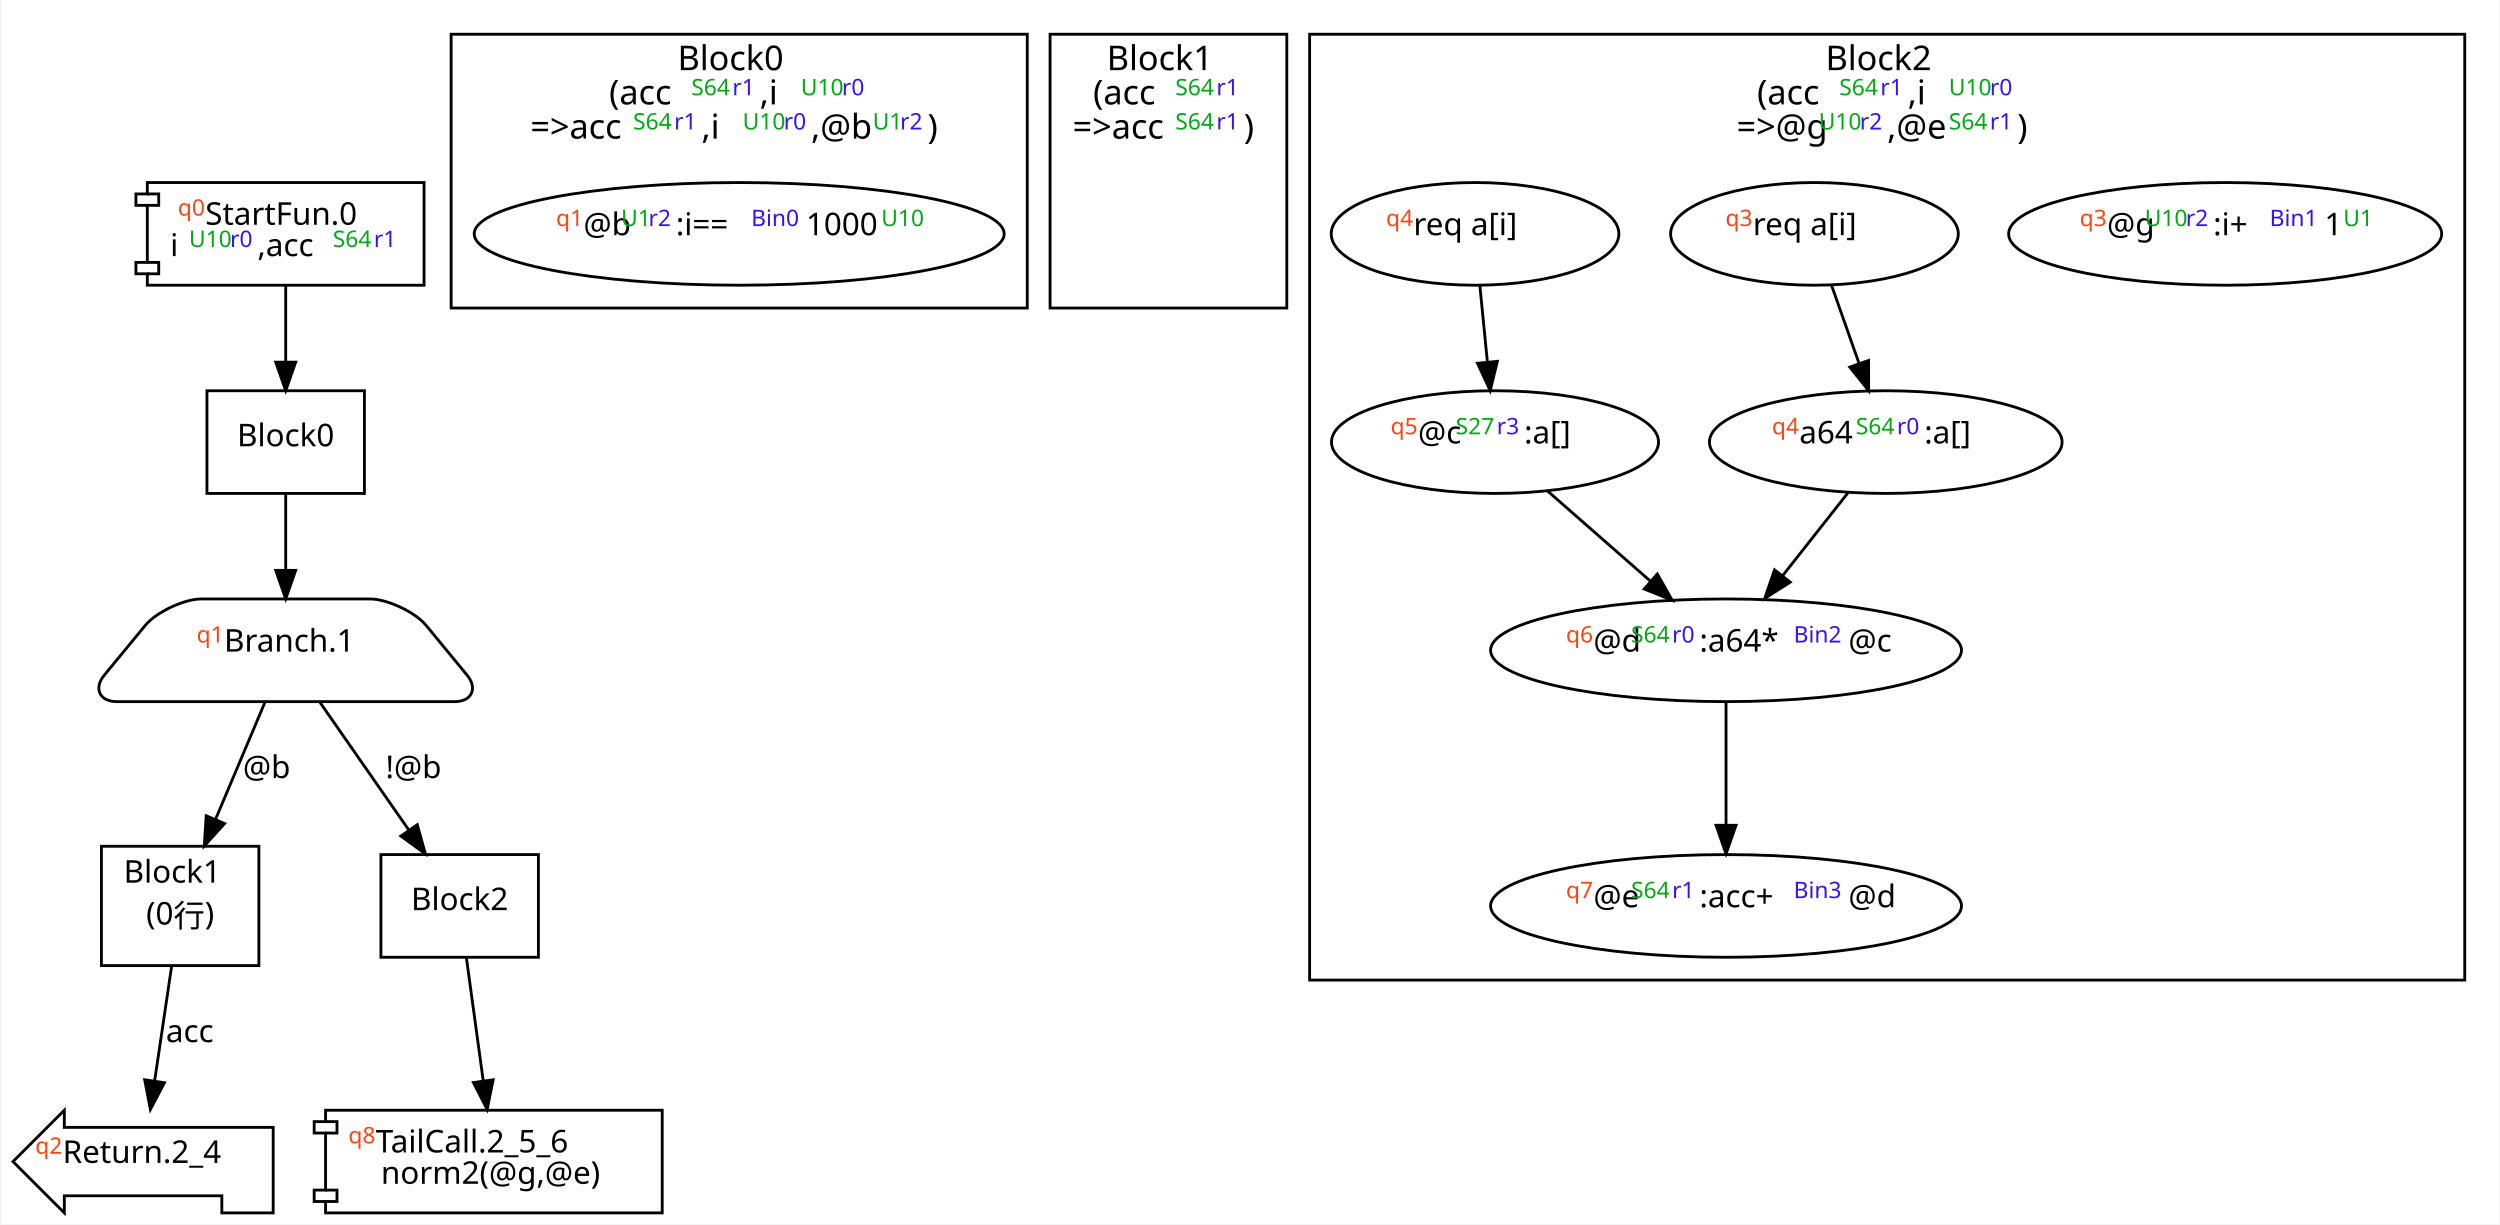
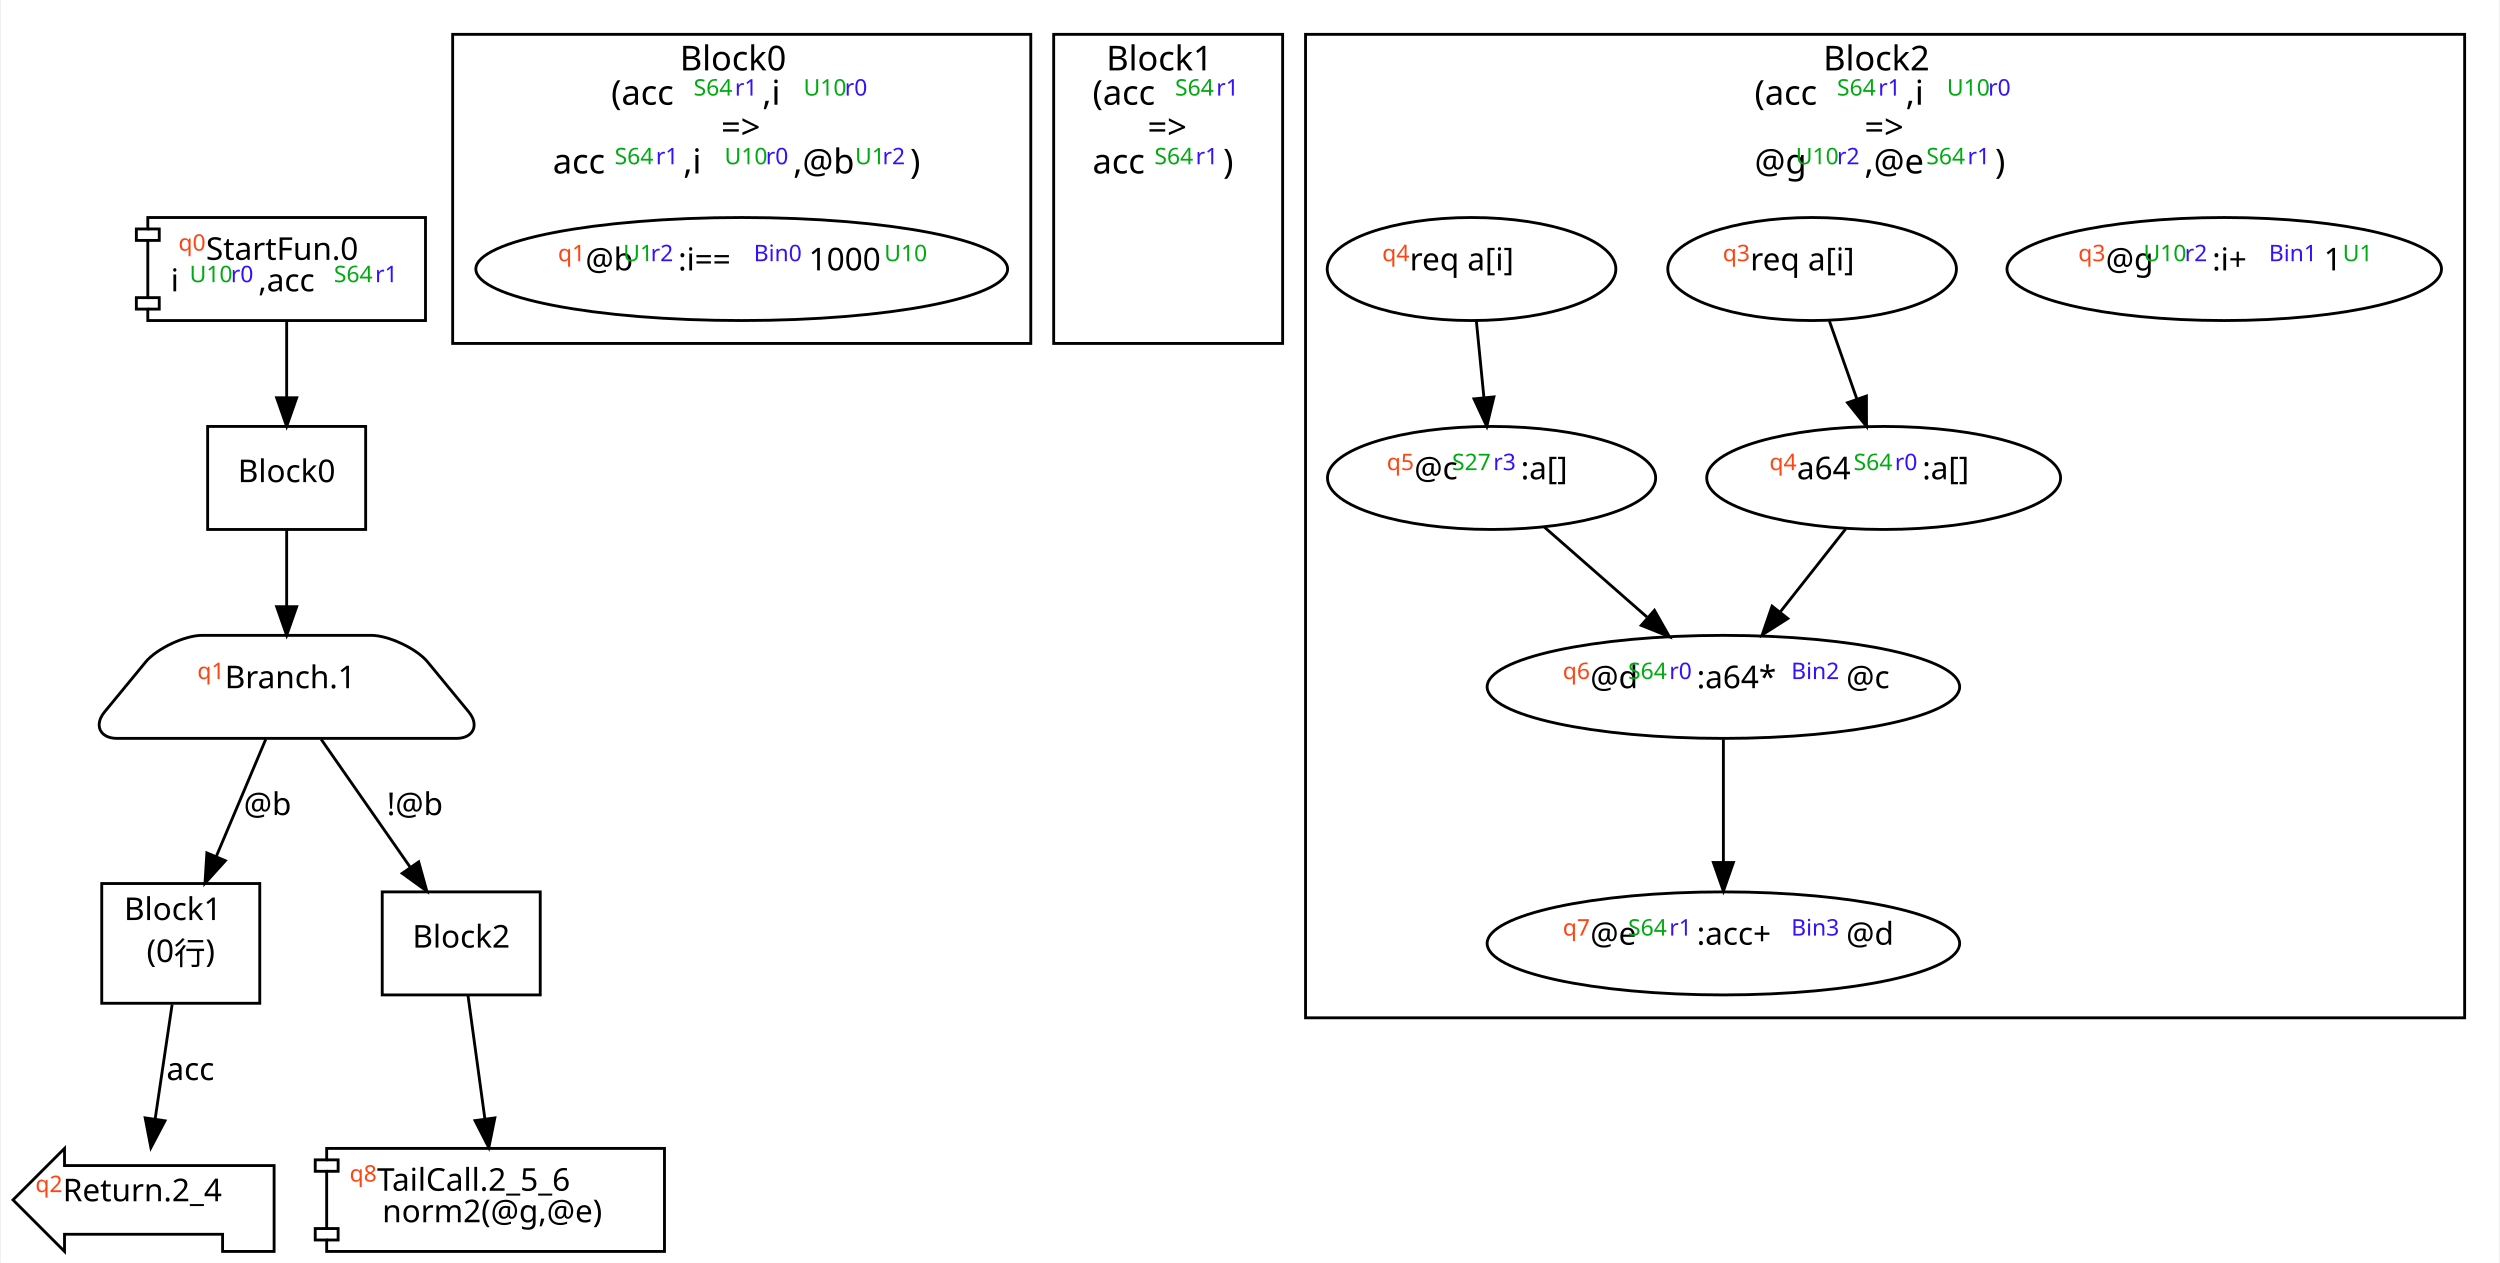
- <svg xmlns="http://www.w3.org/2000/svg" width="876pt" height="429pt" viewBox="0.00 0.00 875.81 429.26">
-   <g id="graph0" class="graph" transform="scale(1 1) rotate(0) translate(4 425.26)">
-     <polygon fill="white" stroke="transparent" points="-4,4 -4,-425.26 871.81,-425.26 871.81,4 -4,4" />
+ <svg xmlns="http://www.w3.org/2000/svg" width="873pt" height="441pt" viewBox="0.00 0.00 872.81 441.26">
+   <g id="graph0" class="graph" transform="scale(1 1) rotate(0) translate(4 437.26)">
+     <polygon fill="white" stroke="transparent" points="-4,4 -4,-437.26 868.81,-437.26 868.81,4 -4,4" />
    <g id="clust1" class="cluster">
-       <polygon fill="none" stroke="black" points="153.81,-317.26 153.81,-413.26 355.81,-413.26 355.81,-317.26 153.81,-317.26" />
-       <text text-anchor="start" x="233.2" y="-400.66" font-family="Monaco" font-size="12.00">Block0</text>
-       <text text-anchor="start" x="209.2" y="-388.66" font-family="Monaco" font-size="12.00">(acc</text>
-       <text text-anchor="start" x="238" y="-388.66" font-family="Monaco" baseline-shift="super" font-size="8.00" fill="#00aa11">S64</text>
-       <text text-anchor="start" x="252.41" y="-388.66" font-family="Monaco" baseline-shift="super" font-size="8.00" fill="#3311ff">r1</text>
-       <text text-anchor="start" x="262.01" y="-388.66" font-family="Monaco" font-size="12.00">,i</text>
-       <text text-anchor="start" x="276.41" y="-388.66" font-family="Monaco" baseline-shift="super" font-size="8.00" fill="#00aa11">U10</text>
-       <text text-anchor="start" x="290.81" y="-388.66" font-family="Monaco" baseline-shift="super" font-size="8.00" fill="#3311ff">r0</text>
-       <text text-anchor="start" x="181.59" y="-376.66" font-family="Monaco" font-size="12.00">=&gt;acc</text>
-       <text text-anchor="start" x="217.6" y="-376.66" font-family="Monaco" baseline-shift="super" font-size="8.00" fill="#00aa11">S64</text>
-       <text text-anchor="start" x="232" y="-376.66" font-family="Monaco" baseline-shift="super" font-size="8.00" fill="#3311ff">r1</text>
-       <text text-anchor="start" x="241.6" y="-376.66" font-family="Monaco" font-size="12.00">,i</text>
-       <text text-anchor="start" x="256.01" y="-376.66" font-family="Monaco" baseline-shift="super" font-size="8.00" fill="#00aa11">U10</text>
-       <text text-anchor="start" x="270.41" y="-376.66" font-family="Monaco" baseline-shift="super" font-size="8.00" fill="#3311ff">r0</text>
-       <text text-anchor="start" x="280.01" y="-376.66" font-family="Monaco" font-size="12.00">,@b</text>
-       <text text-anchor="start" x="301.61" y="-376.66" font-family="Monaco" baseline-shift="super" font-size="8.00" fill="#00aa11">U1</text>
-       <text text-anchor="start" x="311.22" y="-376.66" font-family="Monaco" baseline-shift="super" font-size="8.00" fill="#3311ff">r2</text>
-       <text text-anchor="start" x="320.82" y="-376.66" font-family="Monaco" font-size="12.00">)</text>
+       <polygon fill="none" stroke="black" points="153.81,-317.26 153.81,-425.26 355.81,-425.26 355.81,-317.26 153.81,-317.26" />
+       <text text-anchor="start" x="233.2" y="-412.66" font-family="Monaco" font-size="12.00">Block0</text>
+       <text text-anchor="start" x="209.2" y="-400.66" font-family="Monaco" font-size="12.00">(acc</text>
+       <text text-anchor="start" x="238" y="-400.66" font-family="Monaco" baseline-shift="super" font-size="8.00" fill="#00aa11">S64</text>
+       <text text-anchor="start" x="252.41" y="-400.66" font-family="Monaco" baseline-shift="super" font-size="8.00" fill="#3311ff">r1</text>
+       <text text-anchor="start" x="262.01" y="-400.66" font-family="Monaco" font-size="12.00">,i</text>
+       <text text-anchor="start" x="276.41" y="-400.66" font-family="Monaco" baseline-shift="super" font-size="8.00" fill="#00aa11">U10</text>
+       <text text-anchor="start" x="290.81" y="-400.66" font-family="Monaco" baseline-shift="super" font-size="8.00" fill="#3311ff">r0</text>
+       <text text-anchor="start" x="247.6" y="-388.66" font-family="Monaco" font-size="12.00">=&gt;</text>
+       <text text-anchor="start" x="188.8" y="-376.66" font-family="Monaco" font-size="12.00">acc</text>
+       <text text-anchor="start" x="210.4" y="-376.66" font-family="Monaco" baseline-shift="super" font-size="8.00" fill="#00aa11">S64</text>
+       <text text-anchor="start" x="224.8" y="-376.66" font-family="Monaco" baseline-shift="super" font-size="8.00" fill="#3311ff">r1</text>
+       <text text-anchor="start" x="234.4" y="-376.66" font-family="Monaco" font-size="12.00">,i</text>
+       <text text-anchor="start" x="248.81" y="-376.66" font-family="Monaco" baseline-shift="super" font-size="8.00" fill="#00aa11">U10</text>
+       <text text-anchor="start" x="263.21" y="-376.66" font-family="Monaco" baseline-shift="super" font-size="8.00" fill="#3311ff">r0</text>
+       <text text-anchor="start" x="272.81" y="-376.66" font-family="Monaco" font-size="12.00">,@b</text>
+       <text text-anchor="start" x="294.41" y="-376.66" font-family="Monaco" baseline-shift="super" font-size="8.00" fill="#00aa11">U1</text>
+       <text text-anchor="start" x="304.01" y="-376.66" font-family="Monaco" baseline-shift="super" font-size="8.00" fill="#3311ff">r2</text>
+       <text text-anchor="start" x="313.62" y="-376.66" font-family="Monaco" font-size="12.00">)</text>
    </g>
    <g id="clust2" class="cluster">
-       <polygon fill="none" stroke="black" points="363.81,-317.26 363.81,-413.26 446.81,-413.26 446.81,-317.26 363.81,-317.26" />
-       <text text-anchor="start" x="383.7" y="-400.66" font-family="Monaco" font-size="12.00">Block1</text>
-       <text text-anchor="start" x="378.9" y="-388.66" font-family="Monaco" font-size="12.00">(acc</text>
-       <text text-anchor="start" x="407.71" y="-388.66" font-family="Monaco" baseline-shift="super" font-size="8.00" fill="#00aa11">S64</text>
-       <text text-anchor="start" x="422.11" y="-388.66" font-family="Monaco" baseline-shift="super" font-size="8.00" fill="#3311ff">r1</text>
-       <text text-anchor="start" x="371.7" y="-376.66" font-family="Monaco" font-size="12.00">=&gt;acc</text>
-       <text text-anchor="start" x="407.71" y="-376.66" font-family="Monaco" baseline-shift="super" font-size="8.00" fill="#00aa11">S64</text>
-       <text text-anchor="start" x="422.11" y="-376.66" font-family="Monaco" baseline-shift="super" font-size="8.00" fill="#3311ff">r1</text>
-       <text text-anchor="start" x="431.71" y="-376.66" font-family="Monaco" font-size="12.00">)</text>
+       <polygon fill="none" stroke="black" points="363.81,-317.26 363.81,-425.26 443.81,-425.26 443.81,-317.26 363.81,-317.26" />
+       <text text-anchor="start" x="382.2" y="-412.66" font-family="Monaco" font-size="12.00">Block1</text>
+       <text text-anchor="start" x="377.4" y="-400.66" font-family="Monaco" font-size="12.00">(acc</text>
+       <text text-anchor="start" x="406.21" y="-400.66" font-family="Monaco" baseline-shift="super" font-size="8.00" fill="#00aa11">S64</text>
+       <text text-anchor="start" x="420.61" y="-400.66" font-family="Monaco" baseline-shift="super" font-size="8.00" fill="#3311ff">r1</text>
+       <text text-anchor="start" x="396.6" y="-388.66" font-family="Monaco" font-size="12.00">=&gt;</text>
+       <text text-anchor="start" x="377.4" y="-376.66" font-family="Monaco" font-size="12.00">acc</text>
+       <text text-anchor="start" x="399.01" y="-376.66" font-family="Monaco" baseline-shift="super" font-size="8.00" fill="#00aa11">S64</text>
+       <text text-anchor="start" x="413.41" y="-376.66" font-family="Monaco" baseline-shift="super" font-size="8.00" fill="#3311ff">r1</text>
+       <text text-anchor="start" x="423.01" y="-376.66" font-family="Monaco" font-size="12.00">)</text>
    </g>
    <g id="clust3" class="cluster">
-       <polygon fill="none" stroke="black" points="454.81,-81.63 454.81,-413.26 859.81,-413.26 859.81,-81.63 454.81,-81.63" />
-       <text text-anchor="start" x="635.7" y="-400.66" font-family="Monaco" font-size="12.00">Block2</text>
-       <text text-anchor="start" x="611.7" y="-388.66" font-family="Monaco" font-size="12.00">(acc</text>
-       <text text-anchor="start" x="640.5" y="-388.66" font-family="Monaco" baseline-shift="super" font-size="8.00" fill="#00aa11">S64</text>
-       <text text-anchor="start" x="654.91" y="-388.66" font-family="Monaco" baseline-shift="super" font-size="8.00" fill="#3311ff">r1</text>
-       <text text-anchor="start" x="664.51" y="-388.66" font-family="Monaco" font-size="12.00">,i</text>
-       <text text-anchor="start" x="678.91" y="-388.66" font-family="Monaco" baseline-shift="super" font-size="8.00" fill="#00aa11">U10</text>
-       <text text-anchor="start" x="693.31" y="-388.66" font-family="Monaco" baseline-shift="super" font-size="8.00" fill="#3311ff">r0</text>
-       <text text-anchor="start" x="604.5" y="-376.66" font-family="Monaco" font-size="12.00">=&gt;@g</text>
-       <text text-anchor="start" x="633.3" y="-376.66" font-family="Monaco" baseline-shift="super" font-size="8.00" fill="#00aa11">U10</text>
-       <text text-anchor="start" x="647.7" y="-376.66" font-family="Monaco" baseline-shift="super" font-size="8.00" fill="#3311ff">r2</text>
-       <text text-anchor="start" x="657.31" y="-376.66" font-family="Monaco" font-size="12.00">,@e</text>
-       <text text-anchor="start" x="678.91" y="-376.66" font-family="Monaco" baseline-shift="super" font-size="8.00" fill="#00aa11">S64</text>
-       <text text-anchor="start" x="693.31" y="-376.66" font-family="Monaco" baseline-shift="super" font-size="8.00" fill="#3311ff">r1</text>
-       <text text-anchor="start" x="702.91" y="-376.66" font-family="Monaco" font-size="12.00">)</text>
+       <polygon fill="none" stroke="black" points="451.81,-81.63 451.81,-425.26 856.81,-425.26 856.81,-81.63 451.81,-81.63" />
+       <text text-anchor="start" x="632.7" y="-412.66" font-family="Monaco" font-size="12.00">Block2</text>
+       <text text-anchor="start" x="608.7" y="-400.66" font-family="Monaco" font-size="12.00">(acc</text>
+       <text text-anchor="start" x="637.5" y="-400.66" font-family="Monaco" baseline-shift="super" font-size="8.00" fill="#00aa11">S64</text>
+       <text text-anchor="start" x="651.91" y="-400.66" font-family="Monaco" baseline-shift="super" font-size="8.00" fill="#3311ff">r1</text>
+       <text text-anchor="start" x="661.51" y="-400.66" font-family="Monaco" font-size="12.00">,i</text>
+       <text text-anchor="start" x="675.91" y="-400.66" font-family="Monaco" baseline-shift="super" font-size="8.00" fill="#00aa11">U10</text>
+       <text text-anchor="start" x="690.31" y="-400.66" font-family="Monaco" baseline-shift="super" font-size="8.00" fill="#3311ff">r0</text>
+       <text text-anchor="start" x="647.1" y="-388.66" font-family="Monaco" font-size="12.00">=&gt;</text>
+       <text text-anchor="start" x="608.7" y="-376.66" font-family="Monaco" font-size="12.00">@g</text>
+       <text text-anchor="start" x="623.1" y="-376.66" font-family="Monaco" baseline-shift="super" font-size="8.00" fill="#00aa11">U10</text>
+       <text text-anchor="start" x="637.5" y="-376.66" font-family="Monaco" baseline-shift="super" font-size="8.00" fill="#3311ff">r2</text>
+       <text text-anchor="start" x="647.1" y="-376.66" font-family="Monaco" font-size="12.00">,@e</text>
+       <text text-anchor="start" x="668.71" y="-376.66" font-family="Monaco" baseline-shift="super" font-size="8.00" fill="#00aa11">S64</text>
+       <text text-anchor="start" x="683.11" y="-376.66" font-family="Monaco" baseline-shift="super" font-size="8.00" fill="#3311ff">r1</text>
+       <text text-anchor="start" x="692.71" y="-376.66" font-family="Monaco" font-size="12.00">)</text>
    </g>
    <g id="node1" class="node">
      <polygon fill="none" stroke="black" points="144.32,-361.26 47.29,-361.26 47.29,-357.26 43.29,-357.26 43.29,-353.26 47.29,-353.26 47.29,-333.26 43.29,-333.26 43.29,-329.26 47.29,-329.26 47.29,-325.26 144.32,-325.26 144.32,-361.26" />
      <polyline fill="none" stroke="black" points="47.29,-357.26 51.29,-357.26 51.29,-353.26 47.29,-353.26 " />
      <polyline fill="none" stroke="black" points="47.29,-333.26 51.29,-333.26 51.29,-329.26 47.29,-329.26 " />
      <text text-anchor="start" x="58" y="-346.46" font-family="Monaco" baseline-shift="super" font-size="8.00" fill="#ff4411">q0</text>
      <text text-anchor="start" x="67.6" y="-346.46" font-family="Monaco" font-size="11.00">StartFun.0</text>
      <text text-anchor="start" x="55.3" y="-335.46" font-family="Monaco" font-size="11.00">i</text>
      <text text-anchor="start" x="61.9" y="-335.46" font-family="Monaco" baseline-shift="super" font-size="8.00" fill="#00aa11">U10</text>
      <text text-anchor="start" x="76.3" y="-335.46" font-family="Monaco" baseline-shift="super" font-size="8.00" fill="#3311ff">r0</text>
      <text text-anchor="start" x="85.9" y="-335.46" font-family="Monaco" font-size="11.00">,acc</text>
      <text text-anchor="start" x="112.31" y="-335.46" font-family="Monaco" baseline-shift="super" font-size="8.00" fill="#00aa11">S64</text>
      <text text-anchor="start" x="126.71" y="-335.46" font-family="Monaco" baseline-shift="super" font-size="8.00" fill="#3311ff">r1</text>
    </g>
    <g id="node2" class="node">
      <polygon fill="none" stroke="black" points="123.41,-288.26 68.2,-288.26 68.2,-252.26 123.41,-252.26 123.41,-288.26" />
      <text text-anchor="middle" x="95.81" y="-268.79" font-family="Monaco" font-size="11.00">Block0</text>
    </g>
    <g id="edge1" class="edge">
      <path fill="none" stroke="black" d="M95.81,-325.07C95.81,-317.04 95.81,-307.3 95.81,-298.32" />
      <polygon fill="black" stroke="black" points="99.31,-298.28 95.81,-288.28 92.31,-298.28 99.31,-298.28" />
    </g>
    <g id="node3" class="node">
      <path fill="none" stroke="black" d="M125.41,-215.26C125.41,-215.26 66.2,-215.26 66.2,-215.26 60.2,-215.26 50.39,-210.62 46.57,-205.99 46.57,-205.99 32.19,-188.52 32.19,-188.52 28.38,-183.89 30.57,-179.26 36.57,-179.26 36.57,-179.26 155.05,-179.26 155.05,-179.26 161.05,-179.26 163.23,-183.89 159.42,-188.52 159.42,-188.52 145.04,-205.99 145.04,-205.99 141.23,-210.62 131.41,-215.26 125.41,-215.26" />
      <text text-anchor="start" x="64.6" y="-196.79" font-family="Monaco" baseline-shift="super" font-size="8.00" fill="#ff4411">q1</text>
      <text text-anchor="start" x="74.2" y="-196.79" font-family="Monaco" font-size="11.00">Branch.1</text>
    </g>
    <g id="edge2" class="edge">
      <path fill="none" stroke="black" d="M95.81,-252.07C95.81,-244.04 95.81,-234.3 95.81,-225.32" />
      <polygon fill="black" stroke="black" points="99.31,-225.28 95.81,-215.28 92.31,-225.28 99.31,-225.28" />
    </g>
    <g id="node4" class="node">
      <polygon fill="none" stroke="black" points="86.41,-128.55 31.2,-128.55 31.2,-86.71 86.41,-86.71 86.41,-128.55" />
      <text text-anchor="start" x="39" y="-115.79" font-family="Monaco" font-size="11.00">Block1</text>
      <text text-anchor="middle" x="58.81" y="-101.12" font-family="Monaco" font-size="11.00">(0行)</text>
    </g>
    <g id="edge3" class="edge">
      <path fill="none" stroke="black" d="M88.5,-178.94C83.58,-167.3 76.98,-151.67 71.25,-138.1" />
      <polygon fill="black" stroke="black" points="74.38,-136.52 67.27,-128.66 67.93,-139.24 74.38,-136.52" />
      <text text-anchor="start" x="80.81" y="-152.46" font-family="Monaco" font-size="11.00">@b</text>
    </g>
    <g id="node5" class="node">
      <polygon fill="none" stroke="black" points="184.41,-125.63 129.2,-125.63 129.2,-89.63 184.41,-89.63 184.41,-125.63" />
      <text text-anchor="middle" x="156.81" y="-106.16" font-family="Monaco" font-size="11.00">Block2</text>
    </g>
    <g id="edge4" class="edge">
      <path fill="none" stroke="black" d="M107.86,-178.94C116.71,-166.22 128.89,-148.72 138.89,-134.37" />
      <polygon fill="black" stroke="black" points="141.94,-136.11 144.78,-125.9 136.19,-132.11 141.94,-136.11" />
      <text text-anchor="start" x="130.81" y="-152.46" font-family="Monaco" font-size="11.00">!@b</text>
    </g>
    <g id="node6" class="node">
      <polygon fill="none" stroke="black" points="91.42,-30 18.19,-30 18.19,-36 0.19,-18 18.19,0 18.19,-6 73.42,-6 73.42,0 91.42,0 91.42,-30" />
      <text text-anchor="start" x="8" y="-17.53" font-family="Monaco" baseline-shift="super" font-size="8.00" fill="#ff4411">q2</text>
      <text text-anchor="start" x="17.6" y="-17.53" font-family="Monaco" font-size="11.00">Return.2_4</text>
    </g>
    <g id="edge5" class="edge">
      <path fill="none" stroke="black" d="M55.79,-86.3C54.03,-74.45 51.79,-59.35 49.88,-46.45" />
      <polygon fill="black" stroke="black" points="53.3,-45.64 48.37,-36.26 46.37,-46.67 53.3,-45.64" />
      <text text-anchor="start" x="53.81" y="-59.87" font-family="Monaco" font-size="11.00">acc</text>
    </g>
    <g id="node7" class="node">
      <polygon fill="none" stroke="black" points="227.82,-36 109.79,-36 109.79,-32 105.79,-32 105.79,-28 109.79,-28 109.79,-8 105.79,-8 105.79,-4 109.79,-4 109.79,0 227.82,0 227.82,-36" />
      <polyline fill="none" stroke="black" points="109.79,-32 113.79,-32 113.79,-28 109.79,-28 " />
      <polyline fill="none" stroke="black" points="109.79,-8 113.79,-8 113.79,-4 109.79,-4 " />
      <text text-anchor="start" x="117.8" y="-21.2" font-family="Monaco" baseline-shift="super" font-size="8.00" fill="#ff4411">q8</text>
      <text text-anchor="start" x="127.4" y="-21.2" font-family="Monaco" font-size="11.00">TailCall.2_5_6</text>
      <text text-anchor="start" x="129.2" y="-10.2" font-family="Monaco" font-size="11.00">norm2(@g,@e)</text>
    </g>
    <g id="edge6" class="edge">
      <path fill="none" stroke="black" d="M159.18,-89.32C160.85,-77.07 163.14,-60.41 165.06,-46.38" />
      <polygon fill="black" stroke="black" points="168.55,-46.66 166.44,-36.28 161.62,-45.71 168.55,-46.66" />
    </g>
    <g id="node8" class="node">
      <ellipse fill="none" stroke="black" cx="254.81" cy="-343.26" rx="92.9" ry="18" />
      <text text-anchor="start" x="190.6" y="-342.79" font-family="Monaco" baseline-shift="super" font-size="8.00" fill="#ff4411">q1</text>
      <text text-anchor="start" x="200.2" y="-342.79" font-family="Monaco" font-size="11.00">@b</text>
      <text text-anchor="start" x="213.4" y="-342.79" font-family="Monaco" baseline-shift="super" font-size="8.00" fill="#00aa11">U1</text>
      <text text-anchor="start" x="223" y="-342.79" font-family="Monaco" baseline-shift="super" font-size="8.00" fill="#3311ff">r2</text>
      <text text-anchor="start" x="232.6" y="-342.79" font-family="Monaco" font-size="11.00">:i==</text>
      <text text-anchor="start" x="259.01" y="-342.79" font-family="Monaco" baseline-shift="super" font-size="8.00" fill="#3311ff">Bin0</text>
      <text text-anchor="start" x="278.21" y="-342.79" font-family="Monaco" font-size="11.00">1000</text>
      <text text-anchor="start" x="304.61" y="-342.79" font-family="Monaco" baseline-shift="super" font-size="8.00" fill="#00aa11">U10</text>
    </g>
    <g id="node10" class="node">
-       <ellipse fill="none" stroke="black" cx="519.81" cy="-270.26" rx="57.34" ry="18" />
-       <text text-anchor="start" x="483.2" y="-269.79" font-family="Monaco" baseline-shift="super" font-size="8.00" fill="#ff4411">q5</text>
-       <text text-anchor="start" x="492.8" y="-269.79" font-family="Monaco" font-size="11.00">@c</text>
-       <text text-anchor="start" x="506" y="-269.79" font-family="Monaco" baseline-shift="super" font-size="8.00" fill="#00aa11">S27</text>
-       <text text-anchor="start" x="520.41" y="-269.79" font-family="Monaco" baseline-shift="super" font-size="8.00" fill="#3311ff">r3</text>
-       <text text-anchor="start" x="530.01" y="-269.79" font-family="Monaco" font-size="11.00">:a[]</text>
+       <ellipse fill="none" stroke="black" cx="516.81" cy="-270.26" rx="57.34" ry="18" />
+       <text text-anchor="start" x="480.2" y="-269.79" font-family="Monaco" baseline-shift="super" font-size="8.00" fill="#ff4411">q5</text>
+       <text text-anchor="start" x="489.8" y="-269.79" font-family="Monaco" font-size="11.00">@c</text>
+       <text text-anchor="start" x="503" y="-269.79" font-family="Monaco" baseline-shift="super" font-size="8.00" fill="#00aa11">S27</text>
+       <text text-anchor="start" x="517.41" y="-269.79" font-family="Monaco" baseline-shift="super" font-size="8.00" fill="#3311ff">r3</text>
+       <text text-anchor="start" x="527.01" y="-269.79" font-family="Monaco" font-size="11.00">:a[]</text>
    </g>
    <g id="node11" class="node">
-       <ellipse fill="none" stroke="black" cx="600.81" cy="-197.26" rx="82.55" ry="18" />
-       <text text-anchor="start" x="544.7" y="-196.79" font-family="Monaco" baseline-shift="super" font-size="8.00" fill="#ff4411">q6</text>
-       <text text-anchor="start" x="554.3" y="-196.79" font-family="Monaco" font-size="11.00">@d</text>
-       <text text-anchor="start" x="567.5" y="-196.79" font-family="Monaco" baseline-shift="super" font-size="8.00" fill="#00aa11">S64</text>
-       <text text-anchor="start" x="581.9" y="-196.79" font-family="Monaco" baseline-shift="super" font-size="8.00" fill="#3311ff">r0</text>
-       <text text-anchor="start" x="591.5" y="-196.79" font-family="Monaco" font-size="11.00">:a64*</text>
-       <text text-anchor="start" x="624.51" y="-196.79" font-family="Monaco" baseline-shift="super" font-size="8.00" fill="#3311ff">Bin2</text>
-       <text text-anchor="start" x="643.71" y="-196.79" font-family="Monaco" font-size="11.00">@c</text>
+       <ellipse fill="none" stroke="black" cx="597.81" cy="-197.26" rx="82.55" ry="18" />
+       <text text-anchor="start" x="541.7" y="-196.79" font-family="Monaco" baseline-shift="super" font-size="8.00" fill="#ff4411">q6</text>
+       <text text-anchor="start" x="551.3" y="-196.79" font-family="Monaco" font-size="11.00">@d</text>
+       <text text-anchor="start" x="564.5" y="-196.79" font-family="Monaco" baseline-shift="super" font-size="8.00" fill="#00aa11">S64</text>
+       <text text-anchor="start" x="578.9" y="-196.79" font-family="Monaco" baseline-shift="super" font-size="8.00" fill="#3311ff">r0</text>
+       <text text-anchor="start" x="588.5" y="-196.79" font-family="Monaco" font-size="11.00">:a64*</text>
+       <text text-anchor="start" x="621.51" y="-196.79" font-family="Monaco" baseline-shift="super" font-size="8.00" fill="#3311ff">Bin2</text>
+       <text text-anchor="start" x="640.71" y="-196.79" font-family="Monaco" font-size="11.00">@c</text>
    </g>
    <g id="edge8" class="edge">
-       <path fill="none" stroke="black" d="M538.19,-253.14C548.81,-243.84 562.35,-231.96 574.13,-221.64" />
-       <polygon fill="black" stroke="black" points="576.72,-224.02 581.94,-214.8 572.11,-218.75 576.72,-224.02" />
+       <path fill="none" stroke="black" d="M535.19,-253.14C545.81,-243.84 559.35,-231.96 571.13,-221.64" />
+       <polygon fill="black" stroke="black" points="573.72,-224.02 578.94,-214.8 569.11,-218.75 573.72,-224.02" />
    </g>
    <g id="node14" class="node">
-       <ellipse fill="none" stroke="black" cx="600.81" cy="-107.63" rx="82.55" ry="18" />
-       <text text-anchor="start" x="544.7" y="-107.16" font-family="Monaco" baseline-shift="super" font-size="8.00" fill="#ff4411">q7</text>
-       <text text-anchor="start" x="554.3" y="-107.16" font-family="Monaco" font-size="11.00">@e</text>
-       <text text-anchor="start" x="567.5" y="-107.16" font-family="Monaco" baseline-shift="super" font-size="8.00" fill="#00aa11">S64</text>
-       <text text-anchor="start" x="581.9" y="-107.16" font-family="Monaco" baseline-shift="super" font-size="8.00" fill="#3311ff">r1</text>
-       <text text-anchor="start" x="591.5" y="-107.16" font-family="Monaco" font-size="11.00">:acc+</text>
-       <text text-anchor="start" x="624.51" y="-107.16" font-family="Monaco" baseline-shift="super" font-size="8.00" fill="#3311ff">Bin3</text>
-       <text text-anchor="start" x="643.71" y="-107.16" font-family="Monaco" font-size="11.00">@d</text>
+       <ellipse fill="none" stroke="black" cx="597.81" cy="-107.63" rx="82.55" ry="18" />
+       <text text-anchor="start" x="541.7" y="-107.16" font-family="Monaco" baseline-shift="super" font-size="8.00" fill="#ff4411">q7</text>
+       <text text-anchor="start" x="551.3" y="-107.16" font-family="Monaco" font-size="11.00">@e</text>
+       <text text-anchor="start" x="564.5" y="-107.16" font-family="Monaco" baseline-shift="super" font-size="8.00" fill="#00aa11">S64</text>
+       <text text-anchor="start" x="578.9" y="-107.16" font-family="Monaco" baseline-shift="super" font-size="8.00" fill="#3311ff">r1</text>
+       <text text-anchor="start" x="588.5" y="-107.16" font-family="Monaco" font-size="11.00">:acc+</text>
+       <text text-anchor="start" x="621.51" y="-107.16" font-family="Monaco" baseline-shift="super" font-size="8.00" fill="#3311ff">Bin3</text>
+       <text text-anchor="start" x="640.71" y="-107.16" font-family="Monaco" font-size="11.00">@d</text>
    </g>
    <g id="edge9" class="edge">
-       <path fill="none" stroke="black" d="M600.81,-178.94C600.81,-166.7 600.81,-150.04 600.81,-136.01" />
-       <polygon fill="black" stroke="black" points="604.31,-135.9 600.81,-125.9 597.31,-135.9 604.31,-135.9" />
+       <path fill="none" stroke="black" d="M597.81,-178.94C597.81,-166.7 597.81,-150.04 597.81,-136.01" />
+       <polygon fill="black" stroke="black" points="601.31,-135.9 597.81,-125.9 594.31,-135.9 601.31,-135.9" />
    </g>
    <g id="node12" class="node">
-       <ellipse fill="none" stroke="black" cx="775.81" cy="-343.26" rx="75.92" ry="18" />
-       <text text-anchor="start" x="724.8" y="-342.79" font-family="Monaco" baseline-shift="super" font-size="8.00" fill="#ff4411">q3</text>
-       <text text-anchor="start" x="734.4" y="-342.79" font-family="Monaco" font-size="11.00">@g</text>
-       <text text-anchor="start" x="747.6" y="-342.79" font-family="Monaco" baseline-shift="super" font-size="8.00" fill="#00aa11">U10</text>
-       <text text-anchor="start" x="762" y="-342.79" font-family="Monaco" baseline-shift="super" font-size="8.00" fill="#3311ff">r2</text>
-       <text text-anchor="start" x="771.61" y="-342.79" font-family="Monaco" font-size="11.00">:i+</text>
-       <text text-anchor="start" x="791.41" y="-342.79" font-family="Monaco" baseline-shift="super" font-size="8.00" fill="#3311ff">Bin1</text>
-       <text text-anchor="start" x="810.61" y="-342.79" font-family="Monaco" font-size="11.00">1</text>
-       <text text-anchor="start" x="817.21" y="-342.79" font-family="Monaco" baseline-shift="super" font-size="8.00" fill="#00aa11">U1</text>
+       <ellipse fill="none" stroke="black" cx="772.81" cy="-343.26" rx="75.92" ry="18" />
+       <text text-anchor="start" x="721.8" y="-342.79" font-family="Monaco" baseline-shift="super" font-size="8.00" fill="#ff4411">q3</text>
+       <text text-anchor="start" x="731.4" y="-342.79" font-family="Monaco" font-size="11.00">@g</text>
+       <text text-anchor="start" x="744.6" y="-342.79" font-family="Monaco" baseline-shift="super" font-size="8.00" fill="#00aa11">U10</text>
+       <text text-anchor="start" x="759" y="-342.79" font-family="Monaco" baseline-shift="super" font-size="8.00" fill="#3311ff">r2</text>
+       <text text-anchor="start" x="768.61" y="-342.79" font-family="Monaco" font-size="11.00">:i+</text>
+       <text text-anchor="start" x="788.41" y="-342.79" font-family="Monaco" baseline-shift="super" font-size="8.00" fill="#3311ff">Bin1</text>
+       <text text-anchor="start" x="807.61" y="-342.79" font-family="Monaco" font-size="11.00">1</text>
+       <text text-anchor="start" x="814.21" y="-342.79" font-family="Monaco" baseline-shift="super" font-size="8.00" fill="#00aa11">U1</text>
    </g>
    <g id="node13" class="node">
-       <ellipse fill="none" stroke="black" cx="631.81" cy="-343.26" rx="50.43" ry="18" />
-       <text text-anchor="start" x="600.6" y="-342.79" font-family="Monaco" baseline-shift="super" font-size="8.00" fill="#ff4411">q3</text>
-       <text text-anchor="start" x="610.2" y="-342.79" font-family="Monaco" font-size="11.00">req a[i]</text>
+       <ellipse fill="none" stroke="black" cx="628.81" cy="-343.26" rx="50.43" ry="18" />
+       <text text-anchor="start" x="597.6" y="-342.79" font-family="Monaco" baseline-shift="super" font-size="8.00" fill="#ff4411">q3</text>
+       <text text-anchor="start" x="607.2" y="-342.79" font-family="Monaco" font-size="11.00">req a[i]</text>
    </g>
    <g id="node15" class="node">
-       <ellipse fill="none" stroke="black" cx="656.81" cy="-270.26" rx="61.83" ry="18" />
-       <text text-anchor="start" x="616.9" y="-269.79" font-family="Monaco" baseline-shift="super" font-size="8.00" fill="#ff4411">q4</text>
-       <text text-anchor="start" x="626.5" y="-269.79" font-family="Monaco" font-size="11.00">a64</text>
-       <text text-anchor="start" x="646.3" y="-269.79" font-family="Monaco" baseline-shift="super" font-size="8.00" fill="#00aa11">S64</text>
-       <text text-anchor="start" x="660.71" y="-269.79" font-family="Monaco" baseline-shift="super" font-size="8.00" fill="#3311ff">r0</text>
-       <text text-anchor="start" x="670.31" y="-269.79" font-family="Monaco" font-size="11.00">:a[]</text>
+       <ellipse fill="none" stroke="black" cx="653.81" cy="-270.26" rx="61.83" ry="18" />
+       <text text-anchor="start" x="613.9" y="-269.79" font-family="Monaco" baseline-shift="super" font-size="8.00" fill="#ff4411">q4</text>
+       <text text-anchor="start" x="623.5" y="-269.79" font-family="Monaco" font-size="11.00">a64</text>
+       <text text-anchor="start" x="643.3" y="-269.79" font-family="Monaco" baseline-shift="super" font-size="8.00" fill="#00aa11">S64</text>
+       <text text-anchor="start" x="657.71" y="-269.79" font-family="Monaco" baseline-shift="super" font-size="8.00" fill="#3311ff">r0</text>
+       <text text-anchor="start" x="667.31" y="-269.79" font-family="Monaco" font-size="11.00">:a[]</text>
    </g>
    <g id="edge10" class="edge">
-       <path fill="none" stroke="black" d="M637.86,-325.07C640.74,-316.87 644.26,-306.88 647.48,-297.74" />
-       <polygon fill="black" stroke="black" points="650.79,-298.88 650.81,-288.28 644.19,-296.55 650.79,-298.88" />
+       <path fill="none" stroke="black" d="M634.86,-325.07C637.74,-316.87 641.26,-306.88 644.48,-297.74" />
+       <polygon fill="black" stroke="black" points="647.79,-298.88 647.81,-288.28 641.19,-296.55 647.79,-298.88" />
    </g>
    <g id="edge7" class="edge">
-       <path fill="none" stroke="black" d="M643.53,-252.43C636.73,-243.8 628.3,-233.12 620.74,-223.53" />
-       <polygon fill="black" stroke="black" points="623.31,-221.14 614.37,-215.45 617.82,-225.47 623.31,-221.14" />
+       <path fill="none" stroke="black" d="M640.53,-252.43C633.73,-243.8 625.3,-233.12 617.74,-223.53" />
+       <polygon fill="black" stroke="black" points="620.31,-221.14 611.37,-215.45 614.82,-225.47 620.31,-221.14" />
    </g>
    <g id="node16" class="node">
-       <ellipse fill="none" stroke="black" cx="512.81" cy="-343.26" rx="50.43" ry="18" />
-       <text text-anchor="start" x="481.6" y="-342.79" font-family="Monaco" baseline-shift="super" font-size="8.00" fill="#ff4411">q4</text>
-       <text text-anchor="start" x="491.2" y="-342.79" font-family="Monaco" font-size="11.00">req a[i]</text>
+       <ellipse fill="none" stroke="black" cx="509.81" cy="-343.26" rx="50.43" ry="18" />
+       <text text-anchor="start" x="478.6" y="-342.79" font-family="Monaco" baseline-shift="super" font-size="8.00" fill="#ff4411">q4</text>
+       <text text-anchor="start" x="488.2" y="-342.79" font-family="Monaco" font-size="11.00">req a[i]</text>
    </g>
    <g id="edge11" class="edge">
-       <path fill="none" stroke="black" d="M514.5,-325.07C515.29,-317.04 516.25,-307.3 517.14,-298.32" />
-       <polygon fill="black" stroke="black" points="520.63,-298.58 518.13,-288.28 513.66,-297.89 520.63,-298.58" />
+       <path fill="none" stroke="black" d="M511.5,-325.07C512.29,-317.04 513.25,-307.3 514.14,-298.32" />
+       <polygon fill="black" stroke="black" points="517.63,-298.58 515.13,-288.28 510.66,-297.89 517.63,-298.58" />
    </g>
  </g>
</svg>
